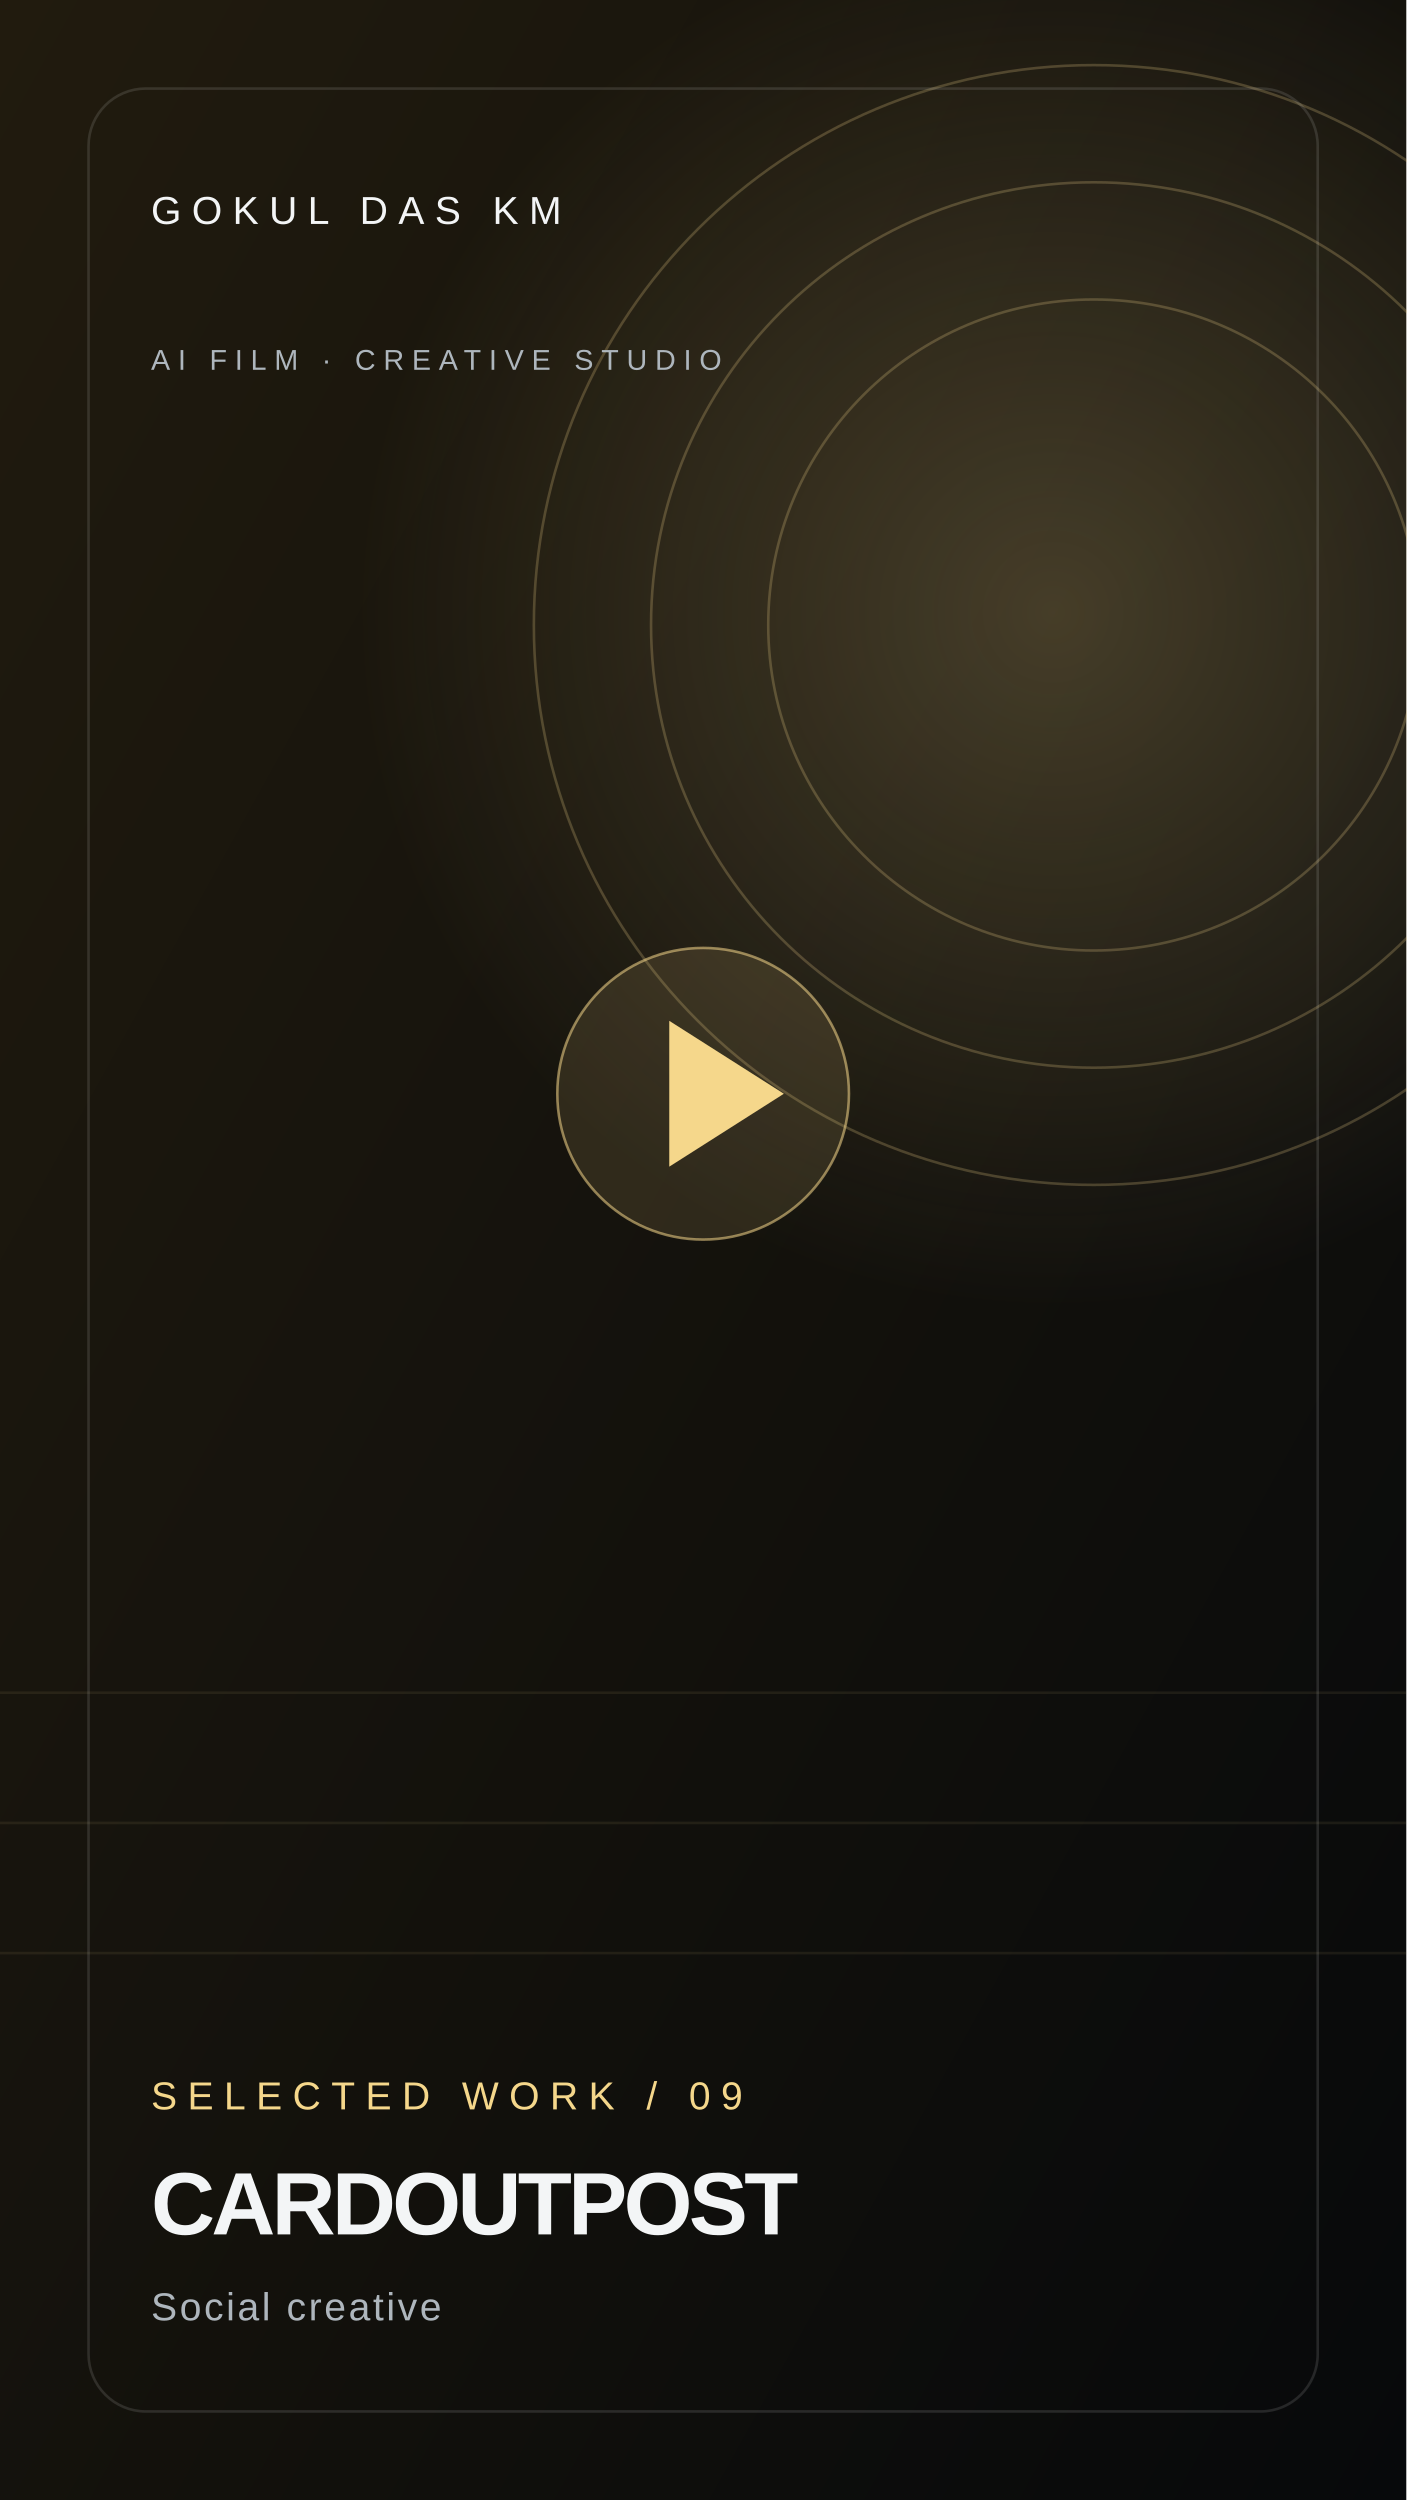
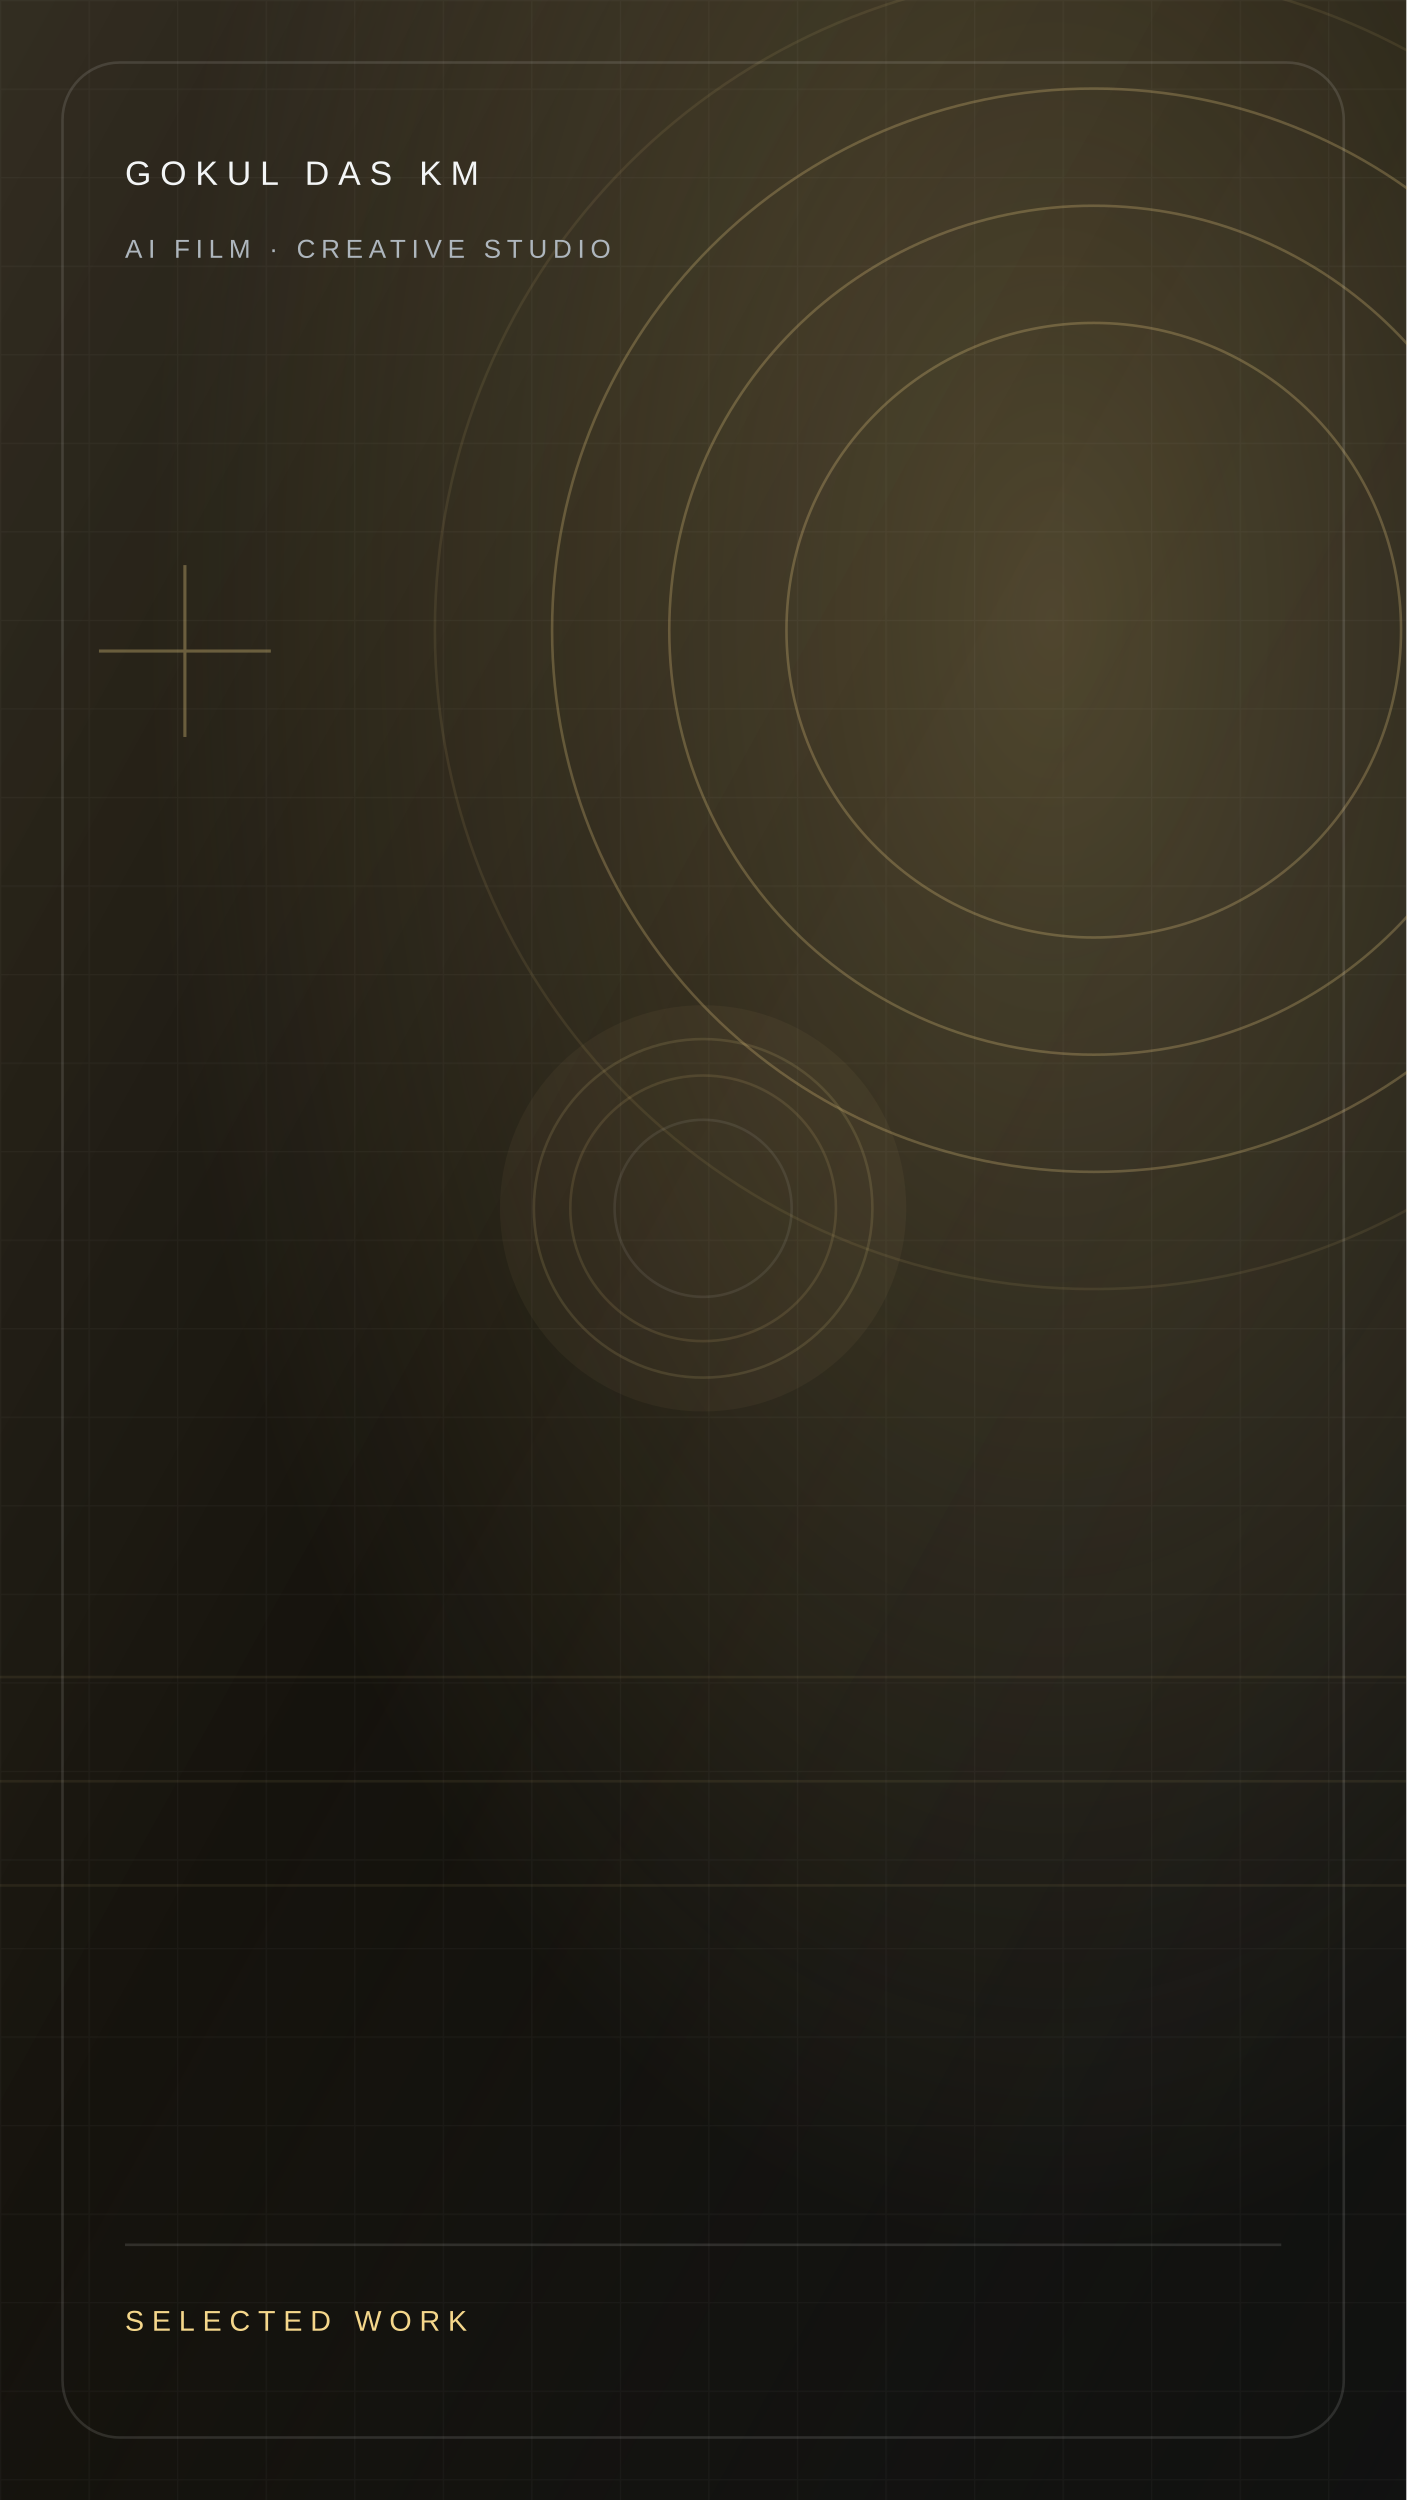
<svg xmlns="http://www.w3.org/2000/svg" width="540" height="960" viewBox="0 0 540 960">
  <defs>
    <linearGradient id="bg" x1="0" y1="0" x2="1" y2="1">
      <stop offset="0" stop-color="#211b0e" />
      <stop offset="1" stop-color="#07090b" />
    </linearGradient>
-     <radialGradient id="halo">
-       <stop offset="0" stop-color="#f5d78b" stop-opacity=".22" />
+     <radialGradient id="halo" cx="0.75" cy="0.25" r="0.65">
+       <stop offset="0" stop-color="#f5d78b" stop-opacity=".26" />
      <stop offset="1" stop-color="#f5d78b" stop-opacity="0" />
    </radialGradient>
+     <linearGradient id="sheen" x1="0" y1="0" x2="1" y2="1">
+       <stop offset="0" stop-color="#fff" stop-opacity=".08" />
+       <stop offset=".45" stop-color="#fff" stop-opacity="0" />
+       <stop offset="1" stop-color="#f5d78b" stop-opacity=".04" />
+     </linearGradient>
+     <pattern id="grid" width="34" height="34" patternUnits="userSpaceOnUse">
+       <path d="M34 0H0V34" fill="none" stroke="#fff" stroke-opacity=".035" stroke-width="1" />
+     </pattern>
  </defs>
  <rect width="540" height="960" fill="url(#bg)" />
-   <circle cx="405" cy="235" r="270" fill="url(#halo)" />
-   <g fill="none" stroke="#f5d78b" stroke-opacity=".23">
-     <circle cx="420" cy="240" r="125" />
-     <circle cx="420" cy="240" r="170" />
-     <circle cx="420" cy="240" r="215" />
-     <path d="M0 650H540M0 700H540M0 750H540" stroke-opacity=".08" />
+   <rect width="540" height="960" fill="url(#halo)" />
+   <rect width="540" height="960" fill="url(#sheen)" />
+   <rect width="540" height="960" fill="url(#grid)" />
+   <g fill="none" stroke="#f5d78b" stroke-opacity=".25">
+     <circle cx="420" cy="242" r="118" />
+     <circle cx="420" cy="242" r="163" />
+     <circle cx="420" cy="242" r="208" />
+     <circle cx="420" cy="242" r="253" stroke-opacity=".09" />
+     <path d="M0 644H540M0 684H540M0 724H540" stroke-opacity=".075" />
+     <path d="M38 250H104M71 217V283" stroke-opacity=".32" stroke-width="1.2" />
  </g>
-   <rect x="34" y="34" width="472" height="892" rx="22" fill="none" stroke="#ffffff" stroke-opacity=".12" />
-   <text x="58" y="86" fill="#f3f5f6" font-family="Arial,Helvetica,sans-serif" font-size="15" letter-spacing="4">GOKUL DAS KM</text>
-   <text x="58" y="810" fill="#f5d78b" font-family="Arial,Helvetica,sans-serif" font-size="15" letter-spacing="4">SELECTED WORK / 09</text>
-   <text x="58" y="858" fill="#f3f5f6" font-family="Arial,Helvetica,sans-serif" font-size="34" font-weight="700" letter-spacing="-1.4">CARDOUTPOST</text>
-   <text x="58" y="891" fill="#aeb6bd" font-family="Arial,Helvetica,sans-serif" font-size="15" letter-spacing="1">Social creative</text>
-   <circle cx="270" cy="420" r="56" fill="#f5d78b" fill-opacity=".12" stroke="#f5d78b" stroke-opacity=".55" />
-   <path d="M257 392L257 448L301 420Z" fill="#f5d78b" />
-   <text x="58" y="142" fill="#aeb6bd" font-family="Arial,Helvetica,sans-serif" font-size="11" letter-spacing="3">AI FILM  ·  CREATIVE STUDIO</text>
+   <rect x="24" y="24" width="492" height="912" rx="22" fill="none" stroke="#fff" stroke-opacity=".12" />
+   <text x="48" y="71" fill="#f3f5f6" font-family="Arial,Helvetica,sans-serif" font-size="13" letter-spacing="3.4">GOKUL DAS KM</text>
+   <text x="48" y="99" fill="#aeb6bd" font-family="Arial,Helvetica,sans-serif" font-size="10" letter-spacing="2.2">AI FILM  ·  CREATIVE STUDIO</text>
+   <g transform="translate(270 464)">
+     <circle r="78" fill="#f5d78b" fill-opacity=".045" />
+     <circle r="65" fill="none" stroke="#f5d78b" stroke-opacity=".13" />
+     <circle r="51" fill="none" stroke="#f5d78b" stroke-opacity=".12" />
+     <circle r="34" fill="none" stroke="#fff" stroke-opacity=".08" />
+   </g>
+   <path d="M48 862H492" stroke="#fff" stroke-opacity=".12" />
+   <text x="48" y="895" fill="#f5d78b" font-family="Arial,Helvetica,sans-serif" font-size="11" letter-spacing="3">SELECTED WORK</text>
</svg>
